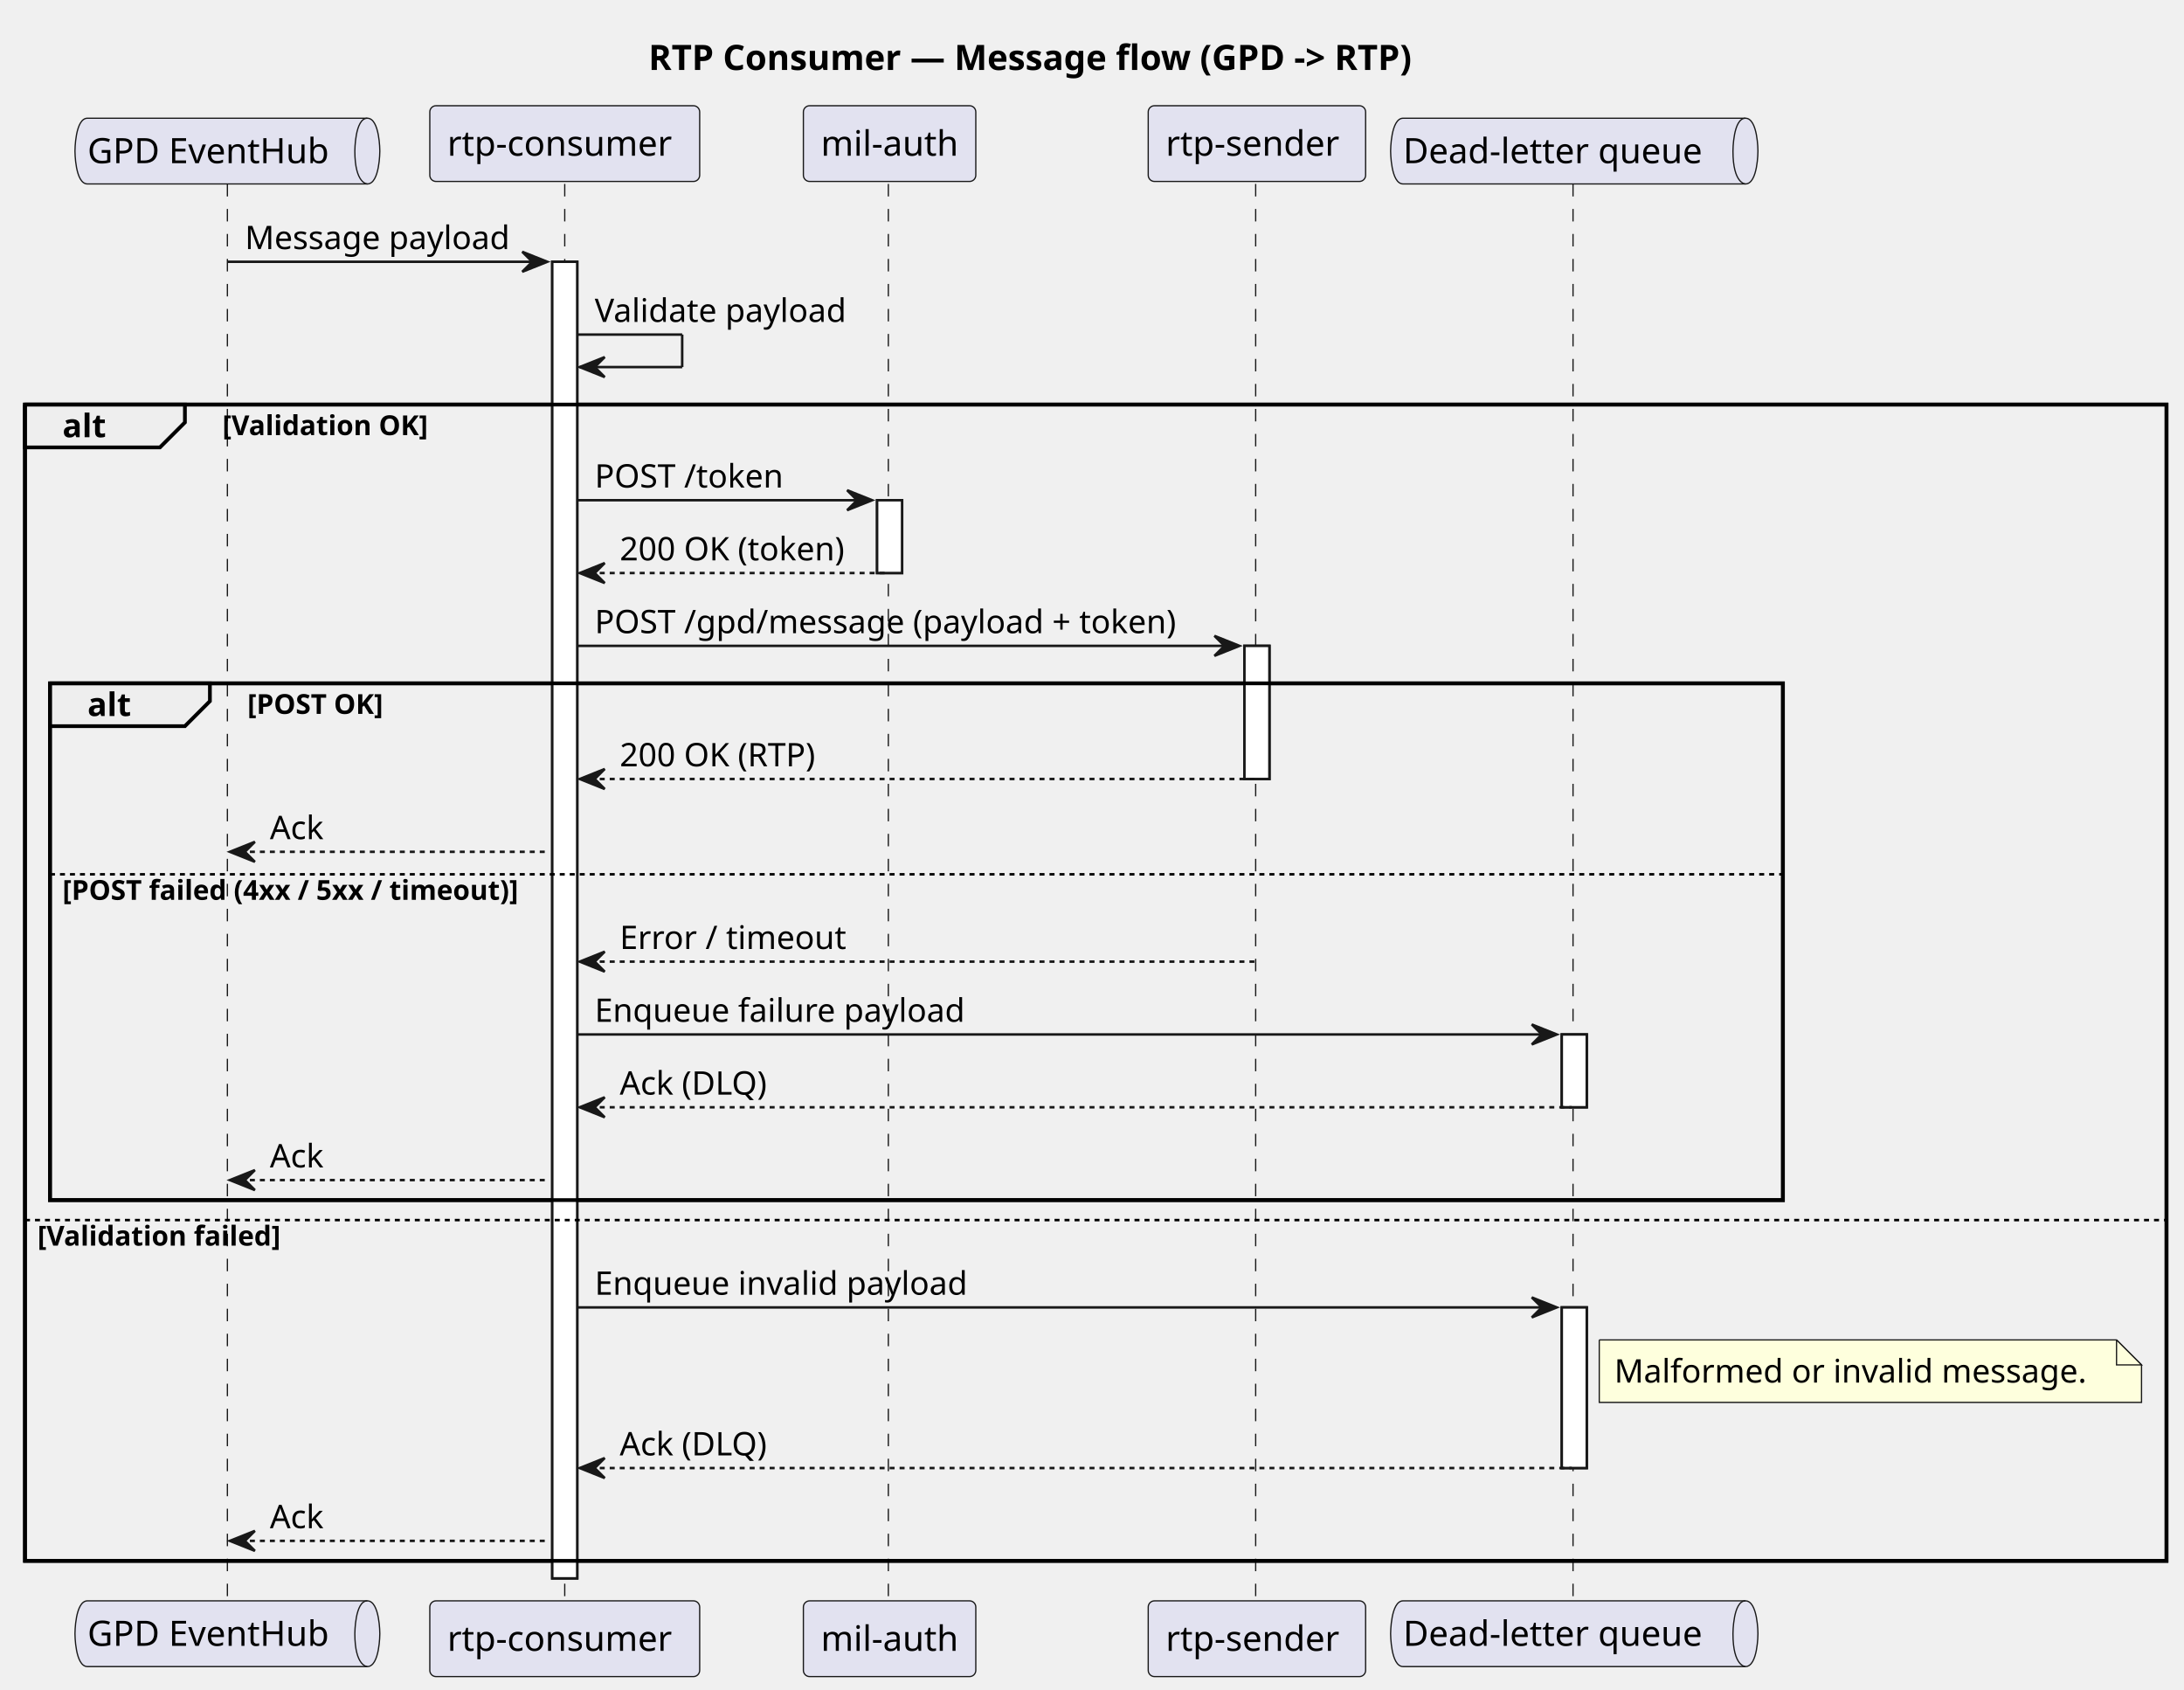
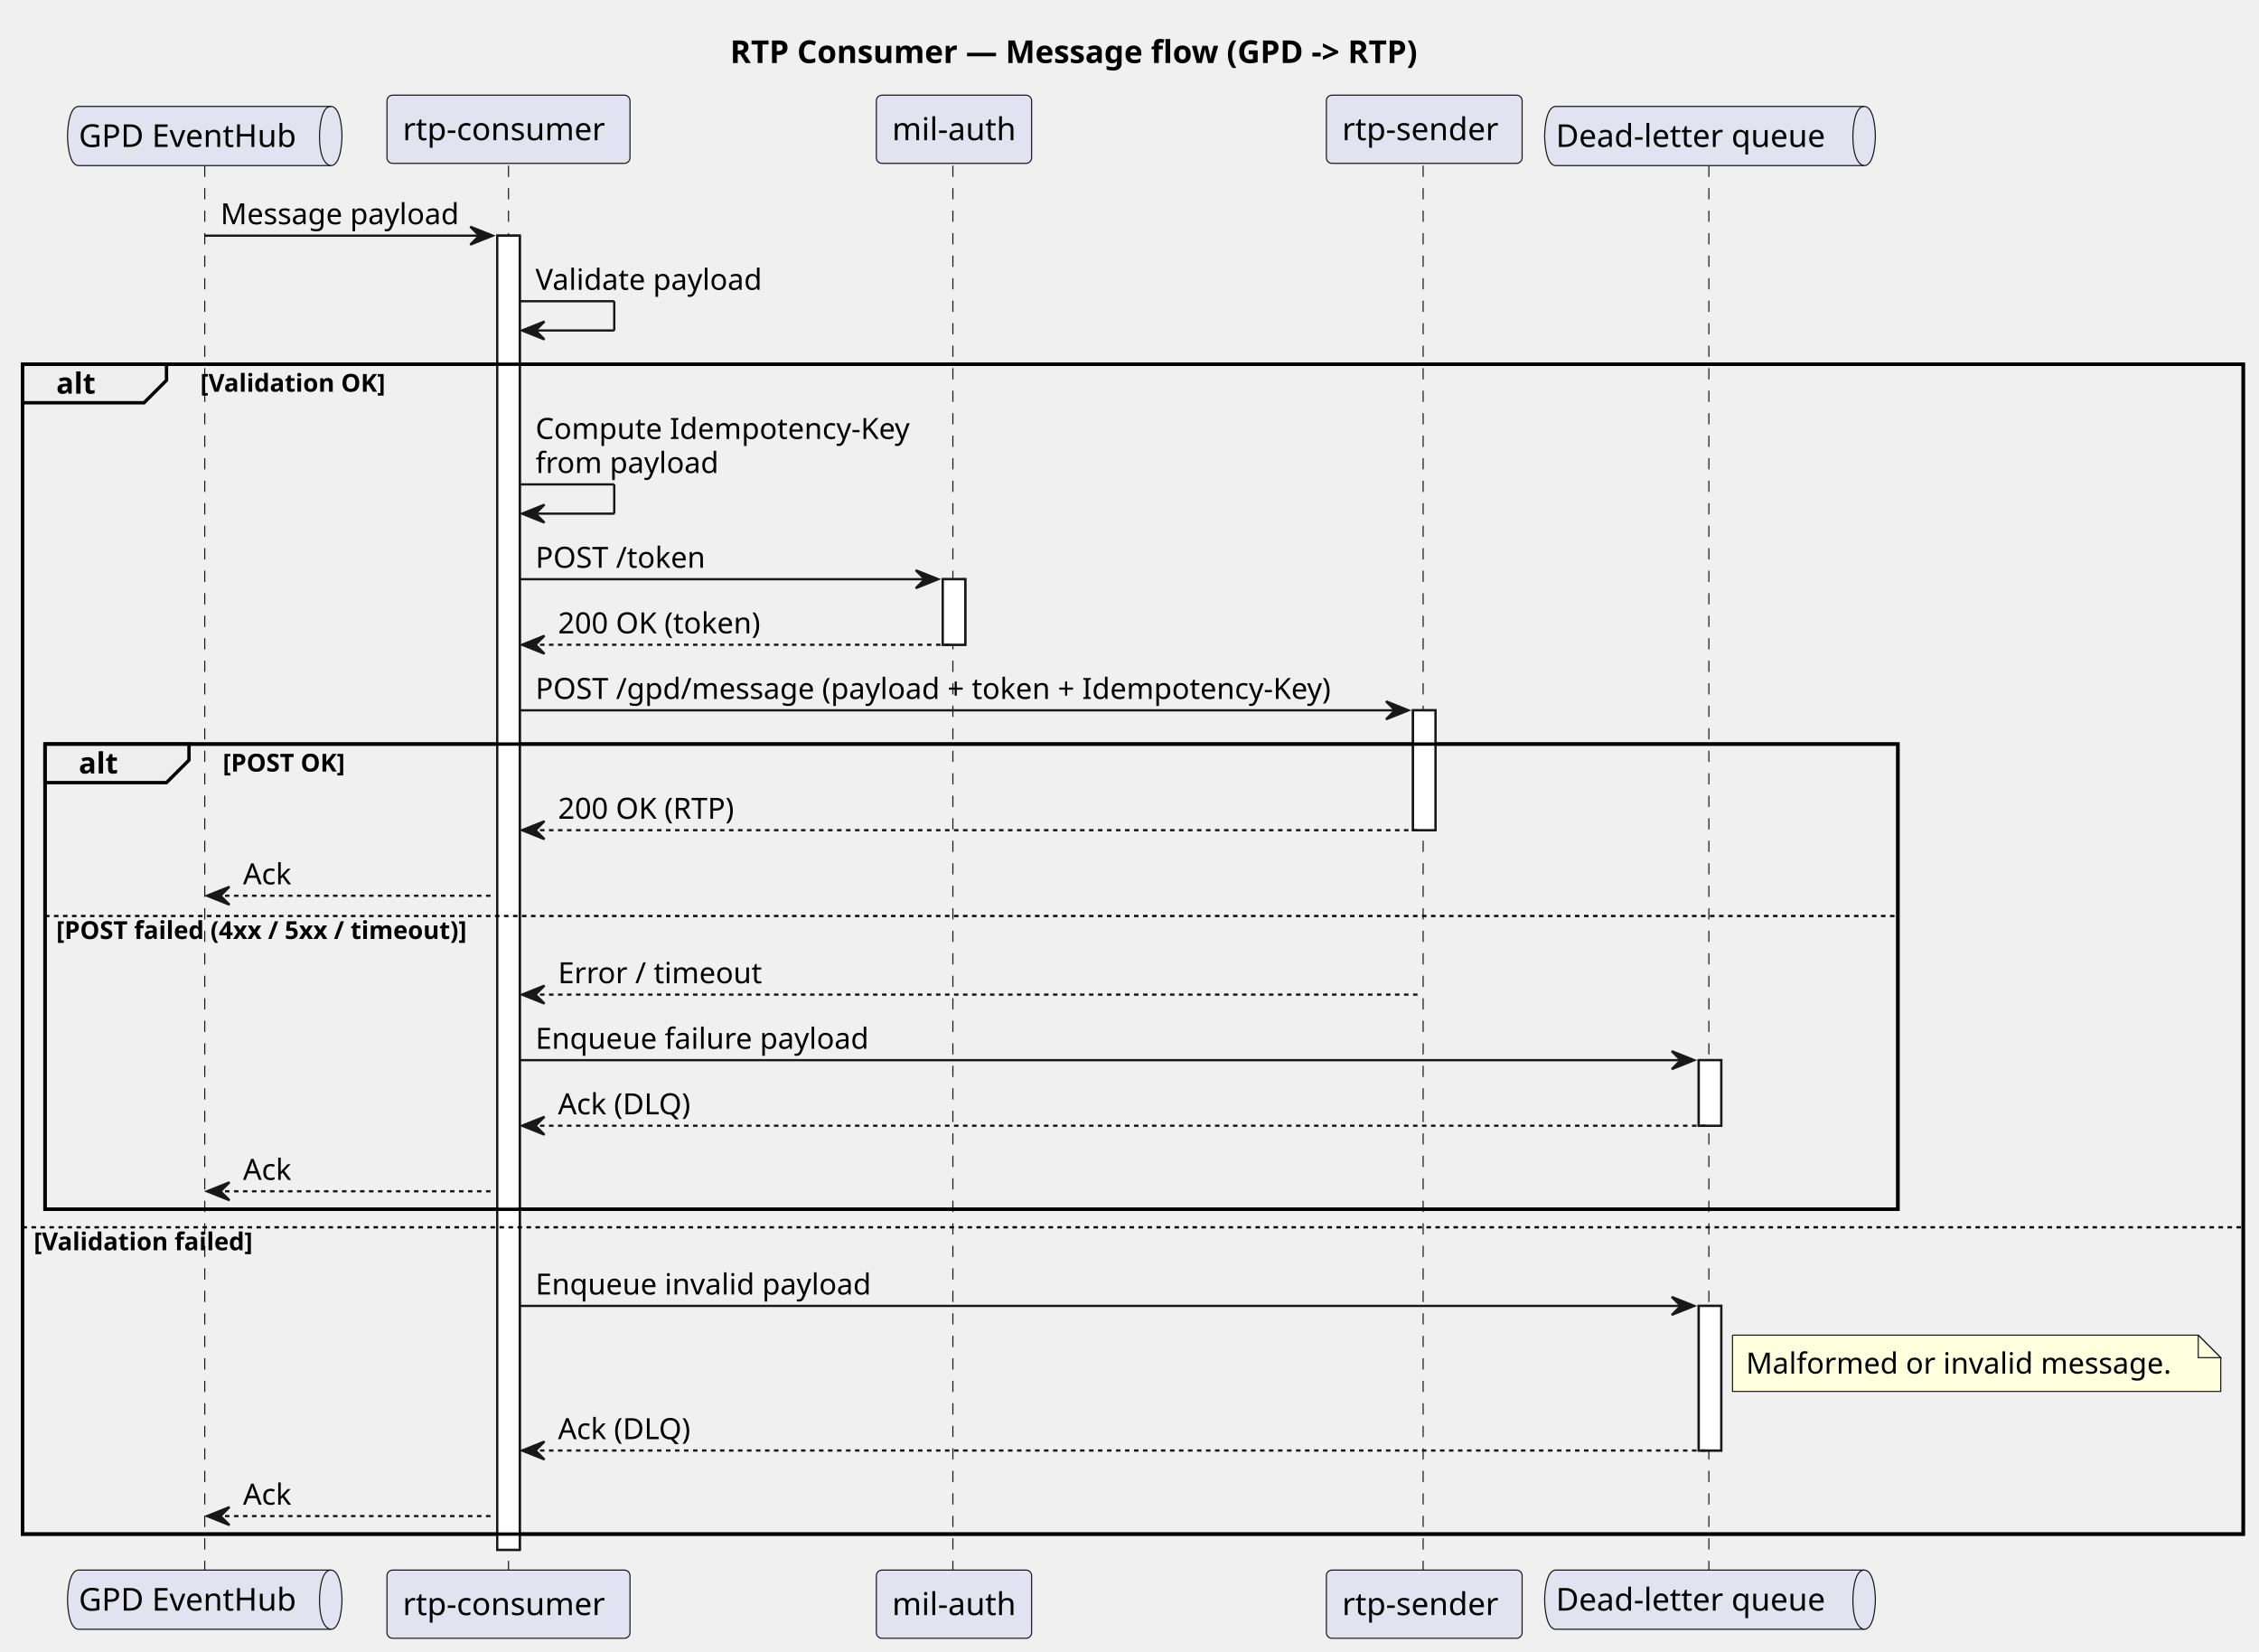
- <svg xmlns="http://www.w3.org/2000/svg" contentStyleType="text/css" height="676px" preserveAspectRatio="none" style="width:874px;height:676px;background:#FFFFFF;" version="1.1" viewBox="0 0 874 676" width="874px" zoomAndPan="magnify">
+ <svg xmlns="http://www.w3.org/2000/svg" contentStyleType="text/css" height="734px" preserveAspectRatio="none" style="width:1004px;height:734px;background:#FFFFFF;" version="1.1" viewBox="0 0 1004 734" width="1004px" zoomAndPan="magnify">
  <defs />
  <g>
-     <text fill="#000000" font-family="sans-serif" font-size="14" font-weight="bold" lengthAdjust="spacing" textLength="357" x="259.5" y="27.995">RTP Consumer — Message flow (GPD -&gt; RTP)</text>
-     <rect fill="#FFFFFF" height="526.734" style="stroke:#181818;stroke-width:1.0;" width="10" x="221" y="104.727" />
-     <rect fill="#FFFFFF" height="29.133" style="stroke:#181818;stroke-width:1.0;" width="10" x="351" y="200.125" />
-     <rect fill="#FFFFFF" height="53.266" style="stroke:#181818;stroke-width:1.0;" width="10" x="498" y="258.391" />
-     <rect fill="#FFFFFF" height="29.133" style="stroke:#181818;stroke-width:1.0;" width="10" x="625" y="413.859" />
-     <rect fill="#FFFFFF" height="64.266" style="stroke:#181818;stroke-width:1.0;" width="10" x="625" y="523.062" />
-     <rect fill="none" height="462.602" style="stroke:#000000;stroke-width:1.5;" width="857" x="10" y="161.859" />
-     <rect fill="none" height="206.734" style="stroke:#000000;stroke-width:1.5;" width="693.5" x="20" y="273.391" />
-     <line style="stroke:#181818;stroke-width:0.5;stroke-dasharray:5.0,5.0;" x1="91" x2="91" y1="73.594" y2="641.461" />
-     <line style="stroke:#181818;stroke-width:0.5;stroke-dasharray:5.0,5.0;" x1="226" x2="226" y1="73.594" y2="641.461" />
-     <line style="stroke:#181818;stroke-width:0.5;stroke-dasharray:5.0,5.0;" x1="355.5" x2="355.5" y1="73.594" y2="641.461" />
-     <line style="stroke:#181818;stroke-width:0.5;stroke-dasharray:5.0,5.0;" x1="502.5" x2="502.5" y1="73.594" y2="641.461" />
-     <line style="stroke:#181818;stroke-width:0.5;stroke-dasharray:5.0,5.0;" x1="629.5" x2="629.5" y1="73.594" y2="641.461" />
+     <text fill="#000000" font-family="sans-serif" font-size="14" font-weight="bold" lengthAdjust="spacing" textLength="357" x="324.5" y="27.995">RTP Consumer — Message flow (GPD -&gt; RTP)</text>
+     <rect fill="#FFFFFF" height="584" style="stroke:#181818;stroke-width:1.0;" width="10" x="221" y="104.727" />
+     <rect fill="#FFFFFF" height="29.133" style="stroke:#181818;stroke-width:1.0;" width="10" x="419" y="257.391" />
+     <rect fill="#FFFFFF" height="53.266" style="stroke:#181818;stroke-width:1.0;" width="10" x="628" y="315.656" />
+     <rect fill="#FFFFFF" height="29.133" style="stroke:#181818;stroke-width:1.0;" width="10" x="755" y="471.125" />
+     <rect fill="#FFFFFF" height="64.266" style="stroke:#181818;stroke-width:1.0;" width="10" x="755" y="580.328" />
+     <rect fill="none" height="519.867" style="stroke:#000000;stroke-width:1.5;" width="987" x="10" y="161.859" />
+     <rect fill="none" height="206.734" style="stroke:#000000;stroke-width:1.5;" width="823.5" x="20" y="330.656" />
+     <line style="stroke:#181818;stroke-width:0.5;stroke-dasharray:5.0,5.0;" x1="91" x2="91" y1="73.594" y2="698.727" />
+     <line style="stroke:#181818;stroke-width:0.5;stroke-dasharray:5.0,5.0;" x1="226" x2="226" y1="73.594" y2="698.727" />
+     <line style="stroke:#181818;stroke-width:0.5;stroke-dasharray:5.0,5.0;" x1="423.5" x2="423.5" y1="73.594" y2="698.727" />
+     <line style="stroke:#181818;stroke-width:0.5;stroke-dasharray:5.0,5.0;" x1="632.5" x2="632.5" y1="73.594" y2="698.727" />
+     <line style="stroke:#181818;stroke-width:0.5;stroke-dasharray:5.0,5.0;" x1="759.5" x2="759.5" y1="73.594" y2="698.727" />
    <path d="M35,47.297 L147,47.297 C152,47.297 152,60.445 152,60.445 C152,60.445 152,73.594 147,73.594 L35,73.594 C30,73.594 30,60.445 30,60.445 C30,60.445 30,47.297 35,47.297 " fill="#E2E2F0" style="stroke:#181818;stroke-width:0.5;" />
    <path d="M147,47.297 C142,47.297 142,60.445 142,60.445 C142,73.594 147,73.594 147,73.594 " fill="none" style="stroke:#181818;stroke-width:0.5;" />
    <text fill="#000000" font-family="sans-serif" font-size="14" lengthAdjust="spacing" textLength="102" x="35" y="65.292">GPD EventHub</text>
-     <path d="M35,640.461 L147,640.461 C152,640.461 152,653.609 152,653.609 C152,653.609 152,666.758 147,666.758 L35,666.758 C30,666.758 30,653.609 30,653.609 C30,653.609 30,640.461 35,640.461 " fill="#E2E2F0" style="stroke:#181818;stroke-width:0.5;" />
-     <path d="M147,640.461 C142,640.461 142,653.609 142,653.609 C142,666.758 147,666.758 147,666.758 " fill="none" style="stroke:#181818;stroke-width:0.5;" />
-     <text fill="#000000" font-family="sans-serif" font-size="14" lengthAdjust="spacing" textLength="102" x="35" y="658.456">GPD EventHub</text>
+     <path d="M35,697.727 L147,697.727 C152,697.727 152,710.875 152,710.875 C152,710.875 152,724.023 147,724.023 L35,724.023 C30,724.023 30,710.875 30,710.875 C30,710.875 30,697.727 35,697.727 " fill="#E2E2F0" style="stroke:#181818;stroke-width:0.5;" />
+     <path d="M147,697.727 C142,697.727 142,710.875 142,710.875 C142,724.023 147,724.023 147,724.023 " fill="none" style="stroke:#181818;stroke-width:0.5;" />
+     <text fill="#000000" font-family="sans-serif" font-size="14" lengthAdjust="spacing" textLength="102" x="35" y="715.722">GPD EventHub</text>
    <rect fill="#E2E2F0" height="30.297" rx="2.5" ry="2.5" style="stroke:#181818;stroke-width:0.5;" width="108" x="172" y="42.297" />
    <text fill="#000000" font-family="sans-serif" font-size="14" lengthAdjust="spacing" textLength="94" x="179" y="62.292">rtp-consumer</text>
-     <rect fill="#E2E2F0" height="30.297" rx="2.5" ry="2.5" style="stroke:#181818;stroke-width:0.5;" width="108" x="172" y="640.461" />
-     <text fill="#000000" font-family="sans-serif" font-size="14" lengthAdjust="spacing" textLength="94" x="179" y="660.456">rtp-consumer</text>
-     <rect fill="#E2E2F0" height="30.297" rx="2.5" ry="2.5" style="stroke:#181818;stroke-width:0.5;" width="69" x="321.5" y="42.297" />
-     <text fill="#000000" font-family="sans-serif" font-size="14" lengthAdjust="spacing" textLength="55" x="328.5" y="62.292">mil-auth</text>
-     <rect fill="#E2E2F0" height="30.297" rx="2.5" ry="2.5" style="stroke:#181818;stroke-width:0.5;" width="69" x="321.5" y="640.461" />
-     <text fill="#000000" font-family="sans-serif" font-size="14" lengthAdjust="spacing" textLength="55" x="328.5" y="660.456">mil-auth</text>
-     <rect fill="#E2E2F0" height="30.297" rx="2.5" ry="2.5" style="stroke:#181818;stroke-width:0.5;" width="87" x="459.5" y="42.297" />
-     <text fill="#000000" font-family="sans-serif" font-size="14" lengthAdjust="spacing" textLength="73" x="466.5" y="62.292">rtp-sender</text>
-     <rect fill="#E2E2F0" height="30.297" rx="2.5" ry="2.5" style="stroke:#181818;stroke-width:0.5;" width="87" x="459.5" y="640.461" />
-     <text fill="#000000" font-family="sans-serif" font-size="14" lengthAdjust="spacing" textLength="73" x="466.5" y="660.456">rtp-sender</text>
-     <path d="M561.5,47.297 L698.5,47.297 C703.5,47.297 703.5,60.445 703.5,60.445 C703.5,60.445 703.5,73.594 698.5,73.594 L561.5,73.594 C556.5,73.594 556.5,60.445 556.5,60.445 C556.5,60.445 556.5,47.297 561.5,47.297 " fill="#E2E2F0" style="stroke:#181818;stroke-width:0.5;" />
-     <path d="M698.5,47.297 C693.5,47.297 693.5,60.445 693.5,60.445 C693.5,73.594 698.5,73.594 698.5,73.594 " fill="none" style="stroke:#181818;stroke-width:0.5;" />
-     <text fill="#000000" font-family="sans-serif" font-size="14" lengthAdjust="spacing" textLength="127" x="561.5" y="65.292">Dead-letter queue</text>
-     <path d="M561.5,640.461 L698.5,640.461 C703.5,640.461 703.5,653.609 703.5,653.609 C703.5,653.609 703.5,666.758 698.5,666.758 L561.5,666.758 C556.5,666.758 556.5,653.609 556.5,653.609 C556.5,653.609 556.5,640.461 561.5,640.461 " fill="#E2E2F0" style="stroke:#181818;stroke-width:0.5;" />
-     <path d="M698.5,640.461 C693.5,640.461 693.5,653.609 693.5,653.609 C693.5,666.758 698.5,666.758 698.5,666.758 " fill="none" style="stroke:#181818;stroke-width:0.5;" />
-     <text fill="#000000" font-family="sans-serif" font-size="14" lengthAdjust="spacing" textLength="127" x="561.5" y="658.456">Dead-letter queue</text>
-     <rect fill="#FFFFFF" height="526.734" style="stroke:#181818;stroke-width:1.0;" width="10" x="221" y="104.727" />
-     <rect fill="#FFFFFF" height="29.133" style="stroke:#181818;stroke-width:1.0;" width="10" x="351" y="200.125" />
-     <rect fill="#FFFFFF" height="53.266" style="stroke:#181818;stroke-width:1.0;" width="10" x="498" y="258.391" />
-     <rect fill="#FFFFFF" height="29.133" style="stroke:#181818;stroke-width:1.0;" width="10" x="625" y="413.859" />
-     <rect fill="#FFFFFF" height="64.266" style="stroke:#181818;stroke-width:1.0;" width="10" x="625" y="523.062" />
+     <rect fill="#E2E2F0" height="30.297" rx="2.5" ry="2.5" style="stroke:#181818;stroke-width:0.5;" width="108" x="172" y="697.727" />
+     <text fill="#000000" font-family="sans-serif" font-size="14" lengthAdjust="spacing" textLength="94" x="179" y="717.722">rtp-consumer</text>
+     <rect fill="#E2E2F0" height="30.297" rx="2.5" ry="2.5" style="stroke:#181818;stroke-width:0.5;" width="69" x="389.5" y="42.297" />
+     <text fill="#000000" font-family="sans-serif" font-size="14" lengthAdjust="spacing" textLength="55" x="396.5" y="62.292">mil-auth</text>
+     <rect fill="#E2E2F0" height="30.297" rx="2.5" ry="2.5" style="stroke:#181818;stroke-width:0.5;" width="69" x="389.5" y="697.727" />
+     <text fill="#000000" font-family="sans-serif" font-size="14" lengthAdjust="spacing" textLength="55" x="396.5" y="717.722">mil-auth</text>
+     <rect fill="#E2E2F0" height="30.297" rx="2.5" ry="2.5" style="stroke:#181818;stroke-width:0.5;" width="87" x="589.5" y="42.297" />
+     <text fill="#000000" font-family="sans-serif" font-size="14" lengthAdjust="spacing" textLength="73" x="596.5" y="62.292">rtp-sender</text>
+     <rect fill="#E2E2F0" height="30.297" rx="2.5" ry="2.5" style="stroke:#181818;stroke-width:0.5;" width="87" x="589.5" y="697.727" />
+     <text fill="#000000" font-family="sans-serif" font-size="14" lengthAdjust="spacing" textLength="73" x="596.5" y="717.722">rtp-sender</text>
+     <path d="M691.5,47.297 L828.5,47.297 C833.5,47.297 833.5,60.445 833.5,60.445 C833.5,60.445 833.5,73.594 828.5,73.594 L691.5,73.594 C686.5,73.594 686.5,60.445 686.5,60.445 C686.5,60.445 686.5,47.297 691.5,47.297 " fill="#E2E2F0" style="stroke:#181818;stroke-width:0.5;" />
+     <path d="M828.5,47.297 C823.5,47.297 823.5,60.445 823.5,60.445 C823.5,73.594 828.5,73.594 828.5,73.594 " fill="none" style="stroke:#181818;stroke-width:0.5;" />
+     <text fill="#000000" font-family="sans-serif" font-size="14" lengthAdjust="spacing" textLength="127" x="691.5" y="65.292">Dead-letter queue</text>
+     <path d="M691.5,697.727 L828.5,697.727 C833.5,697.727 833.5,710.875 833.5,710.875 C833.5,710.875 833.5,724.023 828.5,724.023 L691.5,724.023 C686.5,724.023 686.5,710.875 686.5,710.875 C686.5,710.875 686.5,697.727 691.5,697.727 " fill="#E2E2F0" style="stroke:#181818;stroke-width:0.5;" />
+     <path d="M828.5,697.727 C823.5,697.727 823.5,710.875 823.5,710.875 C823.5,724.023 828.5,724.023 828.5,724.023 " fill="none" style="stroke:#181818;stroke-width:0.5;" />
+     <text fill="#000000" font-family="sans-serif" font-size="14" lengthAdjust="spacing" textLength="127" x="691.5" y="715.722">Dead-letter queue</text>
+     <rect fill="#FFFFFF" height="584" style="stroke:#181818;stroke-width:1.0;" width="10" x="221" y="104.727" />
+     <rect fill="#FFFFFF" height="29.133" style="stroke:#181818;stroke-width:1.0;" width="10" x="419" y="257.391" />
+     <rect fill="#FFFFFF" height="53.266" style="stroke:#181818;stroke-width:1.0;" width="10" x="628" y="315.656" />
+     <rect fill="#FFFFFF" height="29.133" style="stroke:#181818;stroke-width:1.0;" width="10" x="755" y="471.125" />
+     <rect fill="#FFFFFF" height="64.266" style="stroke:#181818;stroke-width:1.0;" width="10" x="755" y="580.328" />
    <polygon fill="#181818" points="209,100.727,219,104.727,209,108.727,213,104.727" style="stroke:#181818;stroke-width:1.0;" />
    <line style="stroke:#181818;stroke-width:1.0;" x1="91" x2="215" y1="104.727" y2="104.727" />
    <text fill="#000000" font-family="sans-serif" font-size="13" lengthAdjust="spacing" textLength="111" x="98" y="99.661">Message payload</text>
    <line style="stroke:#181818;stroke-width:1.0;" x1="231" x2="273" y1="133.859" y2="133.859" />
    <line style="stroke:#181818;stroke-width:1.0;" x1="273" x2="273" y1="133.859" y2="146.859" />
    <line style="stroke:#181818;stroke-width:1.0;" x1="232" x2="273" y1="146.859" y2="146.859" />
    <polygon fill="#181818" points="242,142.859,232,146.859,242,150.859,238,146.859" style="stroke:#181818;stroke-width:1.0;" />
    <text fill="#000000" font-family="sans-serif" font-size="13" lengthAdjust="spacing" textLength="106" x="238" y="128.793">Validate payload</text>
    <path d="M10,161.859 L74,161.859 L74,168.992 L64,178.992 L10,178.992 L10,161.859 " fill="#EEEEEE" style="stroke:#000000;stroke-width:1.5;" />
-     <rect fill="none" height="462.602" style="stroke:#000000;stroke-width:1.5;" width="857" x="10" y="161.859" />
+     <rect fill="none" height="519.867" style="stroke:#000000;stroke-width:1.5;" width="987" x="10" y="161.859" />
    <text fill="#000000" font-family="sans-serif" font-size="13" font-weight="bold" lengthAdjust="spacing" textLength="19" x="25" y="174.926">alt</text>
    <text fill="#000000" font-family="sans-serif" font-size="11" font-weight="bold" lengthAdjust="spacing" textLength="98" x="89" y="174.07">[Validation OK]</text>
-     <polygon fill="#181818" points="339,196.125,349,200.125,339,204.125,343,200.125" style="stroke:#181818;stroke-width:1.0;" />
-     <line style="stroke:#181818;stroke-width:1.0;" x1="231" x2="345" y1="200.125" y2="200.125" />
-     <text fill="#000000" font-family="sans-serif" font-size="13" lengthAdjust="spacing" textLength="78" x="238" y="195.059">POST /token</text>
-     <polygon fill="#181818" points="242,225.258,232,229.258,242,233.258,238,229.258" style="stroke:#181818;stroke-width:1.0;" />
-     <line style="stroke:#181818;stroke-width:1.0;stroke-dasharray:2.0,2.0;" x1="236" x2="355" y1="229.258" y2="229.258" />
-     <text fill="#000000" font-family="sans-serif" font-size="13" lengthAdjust="spacing" textLength="96" x="248" y="224.192">200 OK (token)</text>
-     <polygon fill="#181818" points="486,254.391,496,258.391,486,262.391,490,258.391" style="stroke:#181818;stroke-width:1.0;" />
-     <line style="stroke:#181818;stroke-width:1.0;" x1="231" x2="492" y1="258.391" y2="258.391" />
-     <text fill="#000000" font-family="sans-serif" font-size="13" lengthAdjust="spacing" textLength="248" x="238" y="253.325">POST /gpd/message (payload + token)</text>
-     <path d="M20,273.391 L84,273.391 L84,280.523 L74,290.523 L20,290.523 L20,273.391 " fill="#EEEEEE" style="stroke:#000000;stroke-width:1.5;" />
-     <rect fill="none" height="206.734" style="stroke:#000000;stroke-width:1.5;" width="693.5" x="20" y="273.391" />
-     <text fill="#000000" font-family="sans-serif" font-size="13" font-weight="bold" lengthAdjust="spacing" textLength="19" x="35" y="286.457">alt</text>
-     <text fill="#000000" font-family="sans-serif" font-size="11" font-weight="bold" lengthAdjust="spacing" textLength="67" x="99" y="285.601">[POST OK]</text>
-     <polygon fill="#181818" points="242,307.656,232,311.656,242,315.656,238,311.656" style="stroke:#181818;stroke-width:1.0;" />
-     <line style="stroke:#181818;stroke-width:1.0;stroke-dasharray:2.0,2.0;" x1="236" x2="502" y1="311.656" y2="311.656" />
-     <text fill="#000000" font-family="sans-serif" font-size="13" lengthAdjust="spacing" textLength="83" x="248" y="306.59">200 OK (RTP)</text>
-     <polygon fill="#181818" points="102,336.789,92,340.789,102,344.789,98,340.789" style="stroke:#181818;stroke-width:1.0;" />
-     <line style="stroke:#181818;stroke-width:1.0;stroke-dasharray:2.0,2.0;" x1="96" x2="220" y1="340.789" y2="340.789" />
-     <text fill="#000000" font-family="sans-serif" font-size="13" lengthAdjust="spacing" textLength="23" x="108" y="335.723">Ack</text>
-     <line style="stroke:#000000;stroke-width:1.0;stroke-dasharray:2.0,2.0;" x1="20" x2="713.5" y1="349.789" y2="349.789" />
-     <text fill="#000000" font-family="sans-serif" font-size="11" font-weight="bold" lengthAdjust="spacing" textLength="216" x="25" y="360">[POST failed (4xx / 5xx / timeout)]</text>
-     <polygon fill="#181818" points="242,380.727,232,384.727,242,388.727,238,384.727" style="stroke:#181818;stroke-width:1.0;" />
-     <line style="stroke:#181818;stroke-width:1.0;stroke-dasharray:2.0,2.0;" x1="236" x2="502" y1="384.727" y2="384.727" />
-     <text fill="#000000" font-family="sans-serif" font-size="13" lengthAdjust="spacing" textLength="93" x="248" y="379.661">Error / timeout</text>
-     <polygon fill="#181818" points="613,409.859,623,413.859,613,417.859,617,413.859" style="stroke:#181818;stroke-width:1.0;" />
-     <line style="stroke:#181818;stroke-width:1.0;" x1="231" x2="619" y1="413.859" y2="413.859" />
-     <text fill="#000000" font-family="sans-serif" font-size="13" lengthAdjust="spacing" textLength="153" x="238" y="408.793">Enqueue failure payload</text>
-     <polygon fill="#181818" points="242,438.992,232,442.992,242,446.992,238,442.992" style="stroke:#181818;stroke-width:1.0;" />
-     <line style="stroke:#181818;stroke-width:1.0;stroke-dasharray:2.0,2.0;" x1="236" x2="629" y1="442.992" y2="442.992" />
-     <text fill="#000000" font-family="sans-serif" font-size="13" lengthAdjust="spacing" textLength="64" x="248" y="437.926">Ack (DLQ)</text>
-     <polygon fill="#181818" points="102,468.125,92,472.125,102,476.125,98,472.125" style="stroke:#181818;stroke-width:1.0;" />
-     <line style="stroke:#181818;stroke-width:1.0;stroke-dasharray:2.0,2.0;" x1="96" x2="220" y1="472.125" y2="472.125" />
-     <text fill="#000000" font-family="sans-serif" font-size="13" lengthAdjust="spacing" textLength="23" x="108" y="467.059">Ack</text>
-     <line style="stroke:#000000;stroke-width:1.0;stroke-dasharray:2.0,2.0;" x1="10" x2="867" y1="488.125" y2="488.125" />
-     <text fill="#000000" font-family="sans-serif" font-size="11" font-weight="bold" lengthAdjust="spacing" textLength="116" x="15" y="498.335">[Validation failed]</text>
-     <polygon fill="#181818" points="613,519.062,623,523.062,613,527.062,617,523.062" style="stroke:#181818;stroke-width:1.0;" />
-     <line style="stroke:#181818;stroke-width:1.0;" x1="231" x2="619" y1="523.062" y2="523.062" />
-     <text fill="#000000" font-family="sans-serif" font-size="13" lengthAdjust="spacing" textLength="154" x="238" y="517.997">Enqueue invalid payload</text>
-     <path d="M640,536.062 L640,561.062 L857,561.062 L857,546.062 L847,536.062 L640,536.062 " fill="#FEFFDD" style="stroke:#181818;stroke-width:0.5;" />
-     <path d="M847,536.062 L847,546.062 L857,546.062 L847,536.062 " fill="#FEFFDD" style="stroke:#181818;stroke-width:0.5;" />
-     <text fill="#000000" font-family="sans-serif" font-size="13" lengthAdjust="spacing" textLength="196" x="646" y="553.129">Malformed or invalid message.</text>
-     <polygon fill="#181818" points="242,583.328,232,587.328,242,591.328,238,587.328" style="stroke:#181818;stroke-width:1.0;" />
-     <line style="stroke:#181818;stroke-width:1.0;stroke-dasharray:2.0,2.0;" x1="236" x2="629" y1="587.328" y2="587.328" />
-     <text fill="#000000" font-family="sans-serif" font-size="13" lengthAdjust="spacing" textLength="64" x="248" y="582.262">Ack (DLQ)</text>
-     <polygon fill="#181818" points="102,612.461,92,616.461,102,620.461,98,616.461" style="stroke:#181818;stroke-width:1.0;" />
-     <line style="stroke:#181818;stroke-width:1.0;stroke-dasharray:2.0,2.0;" x1="96" x2="220" y1="616.461" y2="616.461" />
-     <text fill="#000000" font-family="sans-serif" font-size="13" lengthAdjust="spacing" textLength="23" x="108" y="611.395">Ack</text>
+     <line style="stroke:#181818;stroke-width:1.0;" x1="231" x2="273" y1="215.258" y2="215.258" />
+     <line style="stroke:#181818;stroke-width:1.0;" x1="273" x2="273" y1="215.258" y2="228.258" />
+     <line style="stroke:#181818;stroke-width:1.0;" x1="232" x2="273" y1="228.258" y2="228.258" />
+     <polygon fill="#181818" points="242,224.258,232,228.258,242,232.258,238,228.258" style="stroke:#181818;stroke-width:1.0;" />
+     <text fill="#000000" font-family="sans-serif" font-size="13" lengthAdjust="spacing" textLength="174" x="238" y="195.059">Compute Idempotency-Key</text>
+     <text fill="#000000" font-family="sans-serif" font-size="13" lengthAdjust="spacing" textLength="84" x="238" y="210.192">from payload</text>
+     <polygon fill="#181818" points="407,253.391,417,257.391,407,261.391,411,257.391" style="stroke:#181818;stroke-width:1.0;" />
+     <line style="stroke:#181818;stroke-width:1.0;" x1="231" x2="413" y1="257.391" y2="257.391" />
+     <text fill="#000000" font-family="sans-serif" font-size="13" lengthAdjust="spacing" textLength="78" x="238" y="252.325">POST /token</text>
+     <polygon fill="#181818" points="242,282.523,232,286.523,242,290.523,238,286.523" style="stroke:#181818;stroke-width:1.0;" />
+     <line style="stroke:#181818;stroke-width:1.0;stroke-dasharray:2.0,2.0;" x1="236" x2="423" y1="286.523" y2="286.523" />
+     <text fill="#000000" font-family="sans-serif" font-size="13" lengthAdjust="spacing" textLength="96" x="248" y="281.457">200 OK (token)</text>
+     <polygon fill="#181818" points="616,311.656,626,315.656,616,319.656,620,315.656" style="stroke:#181818;stroke-width:1.0;" />
+     <line style="stroke:#181818;stroke-width:1.0;" x1="231" x2="622" y1="315.656" y2="315.656" />
+     <text fill="#000000" font-family="sans-serif" font-size="13" lengthAdjust="spacing" textLength="378" x="238" y="310.59">POST /gpd/message (payload + token + Idempotency-Key)</text>
+     <path d="M20,330.656 L84,330.656 L84,337.789 L74,347.789 L20,347.789 L20,330.656 " fill="#EEEEEE" style="stroke:#000000;stroke-width:1.5;" />
+     <rect fill="none" height="206.734" style="stroke:#000000;stroke-width:1.5;" width="823.5" x="20" y="330.656" />
+     <text fill="#000000" font-family="sans-serif" font-size="13" font-weight="bold" lengthAdjust="spacing" textLength="19" x="35" y="343.723">alt</text>
+     <text fill="#000000" font-family="sans-serif" font-size="11" font-weight="bold" lengthAdjust="spacing" textLength="67" x="99" y="342.867">[POST OK]</text>
+     <polygon fill="#181818" points="242,364.922,232,368.922,242,372.922,238,368.922" style="stroke:#181818;stroke-width:1.0;" />
+     <line style="stroke:#181818;stroke-width:1.0;stroke-dasharray:2.0,2.0;" x1="236" x2="632" y1="368.922" y2="368.922" />
+     <text fill="#000000" font-family="sans-serif" font-size="13" lengthAdjust="spacing" textLength="83" x="248" y="363.856">200 OK (RTP)</text>
+     <polygon fill="#181818" points="102,394.055,92,398.055,102,402.055,98,398.055" style="stroke:#181818;stroke-width:1.0;" />
+     <line style="stroke:#181818;stroke-width:1.0;stroke-dasharray:2.0,2.0;" x1="96" x2="220" y1="398.055" y2="398.055" />
+     <text fill="#000000" font-family="sans-serif" font-size="13" lengthAdjust="spacing" textLength="23" x="108" y="392.989">Ack</text>
+     <line style="stroke:#000000;stroke-width:1.0;stroke-dasharray:2.0,2.0;" x1="20" x2="843.5" y1="407.055" y2="407.055" />
+     <text fill="#000000" font-family="sans-serif" font-size="11" font-weight="bold" lengthAdjust="spacing" textLength="216" x="25" y="417.265">[POST failed (4xx / 5xx / timeout)]</text>
+     <polygon fill="#181818" points="242,437.992,232,441.992,242,445.992,238,441.992" style="stroke:#181818;stroke-width:1.0;" />
+     <line style="stroke:#181818;stroke-width:1.0;stroke-dasharray:2.0,2.0;" x1="236" x2="632" y1="441.992" y2="441.992" />
+     <text fill="#000000" font-family="sans-serif" font-size="13" lengthAdjust="spacing" textLength="93" x="248" y="436.926">Error / timeout</text>
+     <polygon fill="#181818" points="743,467.125,753,471.125,743,475.125,747,471.125" style="stroke:#181818;stroke-width:1.0;" />
+     <line style="stroke:#181818;stroke-width:1.0;" x1="231" x2="749" y1="471.125" y2="471.125" />
+     <text fill="#000000" font-family="sans-serif" font-size="13" lengthAdjust="spacing" textLength="153" x="238" y="466.059">Enqueue failure payload</text>
+     <polygon fill="#181818" points="242,496.258,232,500.258,242,504.258,238,500.258" style="stroke:#181818;stroke-width:1.0;" />
+     <line style="stroke:#181818;stroke-width:1.0;stroke-dasharray:2.0,2.0;" x1="236" x2="759" y1="500.258" y2="500.258" />
+     <text fill="#000000" font-family="sans-serif" font-size="13" lengthAdjust="spacing" textLength="64" x="248" y="495.192">Ack (DLQ)</text>
+     <polygon fill="#181818" points="102,525.391,92,529.391,102,533.391,98,529.391" style="stroke:#181818;stroke-width:1.0;" />
+     <line style="stroke:#181818;stroke-width:1.0;stroke-dasharray:2.0,2.0;" x1="96" x2="220" y1="529.391" y2="529.391" />
+     <text fill="#000000" font-family="sans-serif" font-size="13" lengthAdjust="spacing" textLength="23" x="108" y="524.325">Ack</text>
+     <line style="stroke:#000000;stroke-width:1.0;stroke-dasharray:2.0,2.0;" x1="10" x2="997" y1="545.391" y2="545.391" />
+     <text fill="#000000" font-family="sans-serif" font-size="11" font-weight="bold" lengthAdjust="spacing" textLength="116" x="15" y="555.601">[Validation failed]</text>
+     <polygon fill="#181818" points="743,576.328,753,580.328,743,584.328,747,580.328" style="stroke:#181818;stroke-width:1.0;" />
+     <line style="stroke:#181818;stroke-width:1.0;" x1="231" x2="749" y1="580.328" y2="580.328" />
+     <text fill="#000000" font-family="sans-serif" font-size="13" lengthAdjust="spacing" textLength="154" x="238" y="575.262">Enqueue invalid payload</text>
+     <path d="M770,593.328 L770,618.328 L987,618.328 L987,603.328 L977,593.328 L770,593.328 " fill="#FEFFDD" style="stroke:#181818;stroke-width:0.5;" />
+     <path d="M977,593.328 L977,603.328 L987,603.328 L977,593.328 " fill="#FEFFDD" style="stroke:#181818;stroke-width:0.5;" />
+     <text fill="#000000" font-family="sans-serif" font-size="13" lengthAdjust="spacing" textLength="196" x="776" y="610.395">Malformed or invalid message.</text>
+     <polygon fill="#181818" points="242,640.594,232,644.594,242,648.594,238,644.594" style="stroke:#181818;stroke-width:1.0;" />
+     <line style="stroke:#181818;stroke-width:1.0;stroke-dasharray:2.0,2.0;" x1="236" x2="759" y1="644.594" y2="644.594" />
+     <text fill="#000000" font-family="sans-serif" font-size="13" lengthAdjust="spacing" textLength="64" x="248" y="639.528">Ack (DLQ)</text>
+     <polygon fill="#181818" points="102,669.727,92,673.727,102,677.727,98,673.727" style="stroke:#181818;stroke-width:1.0;" />
+     <line style="stroke:#181818;stroke-width:1.0;stroke-dasharray:2.0,2.0;" x1="96" x2="220" y1="673.727" y2="673.727" />
+     <text fill="#000000" font-family="sans-serif" font-size="13" lengthAdjust="spacing" textLength="23" x="108" y="668.661">Ack</text>
  </g>
</svg>
